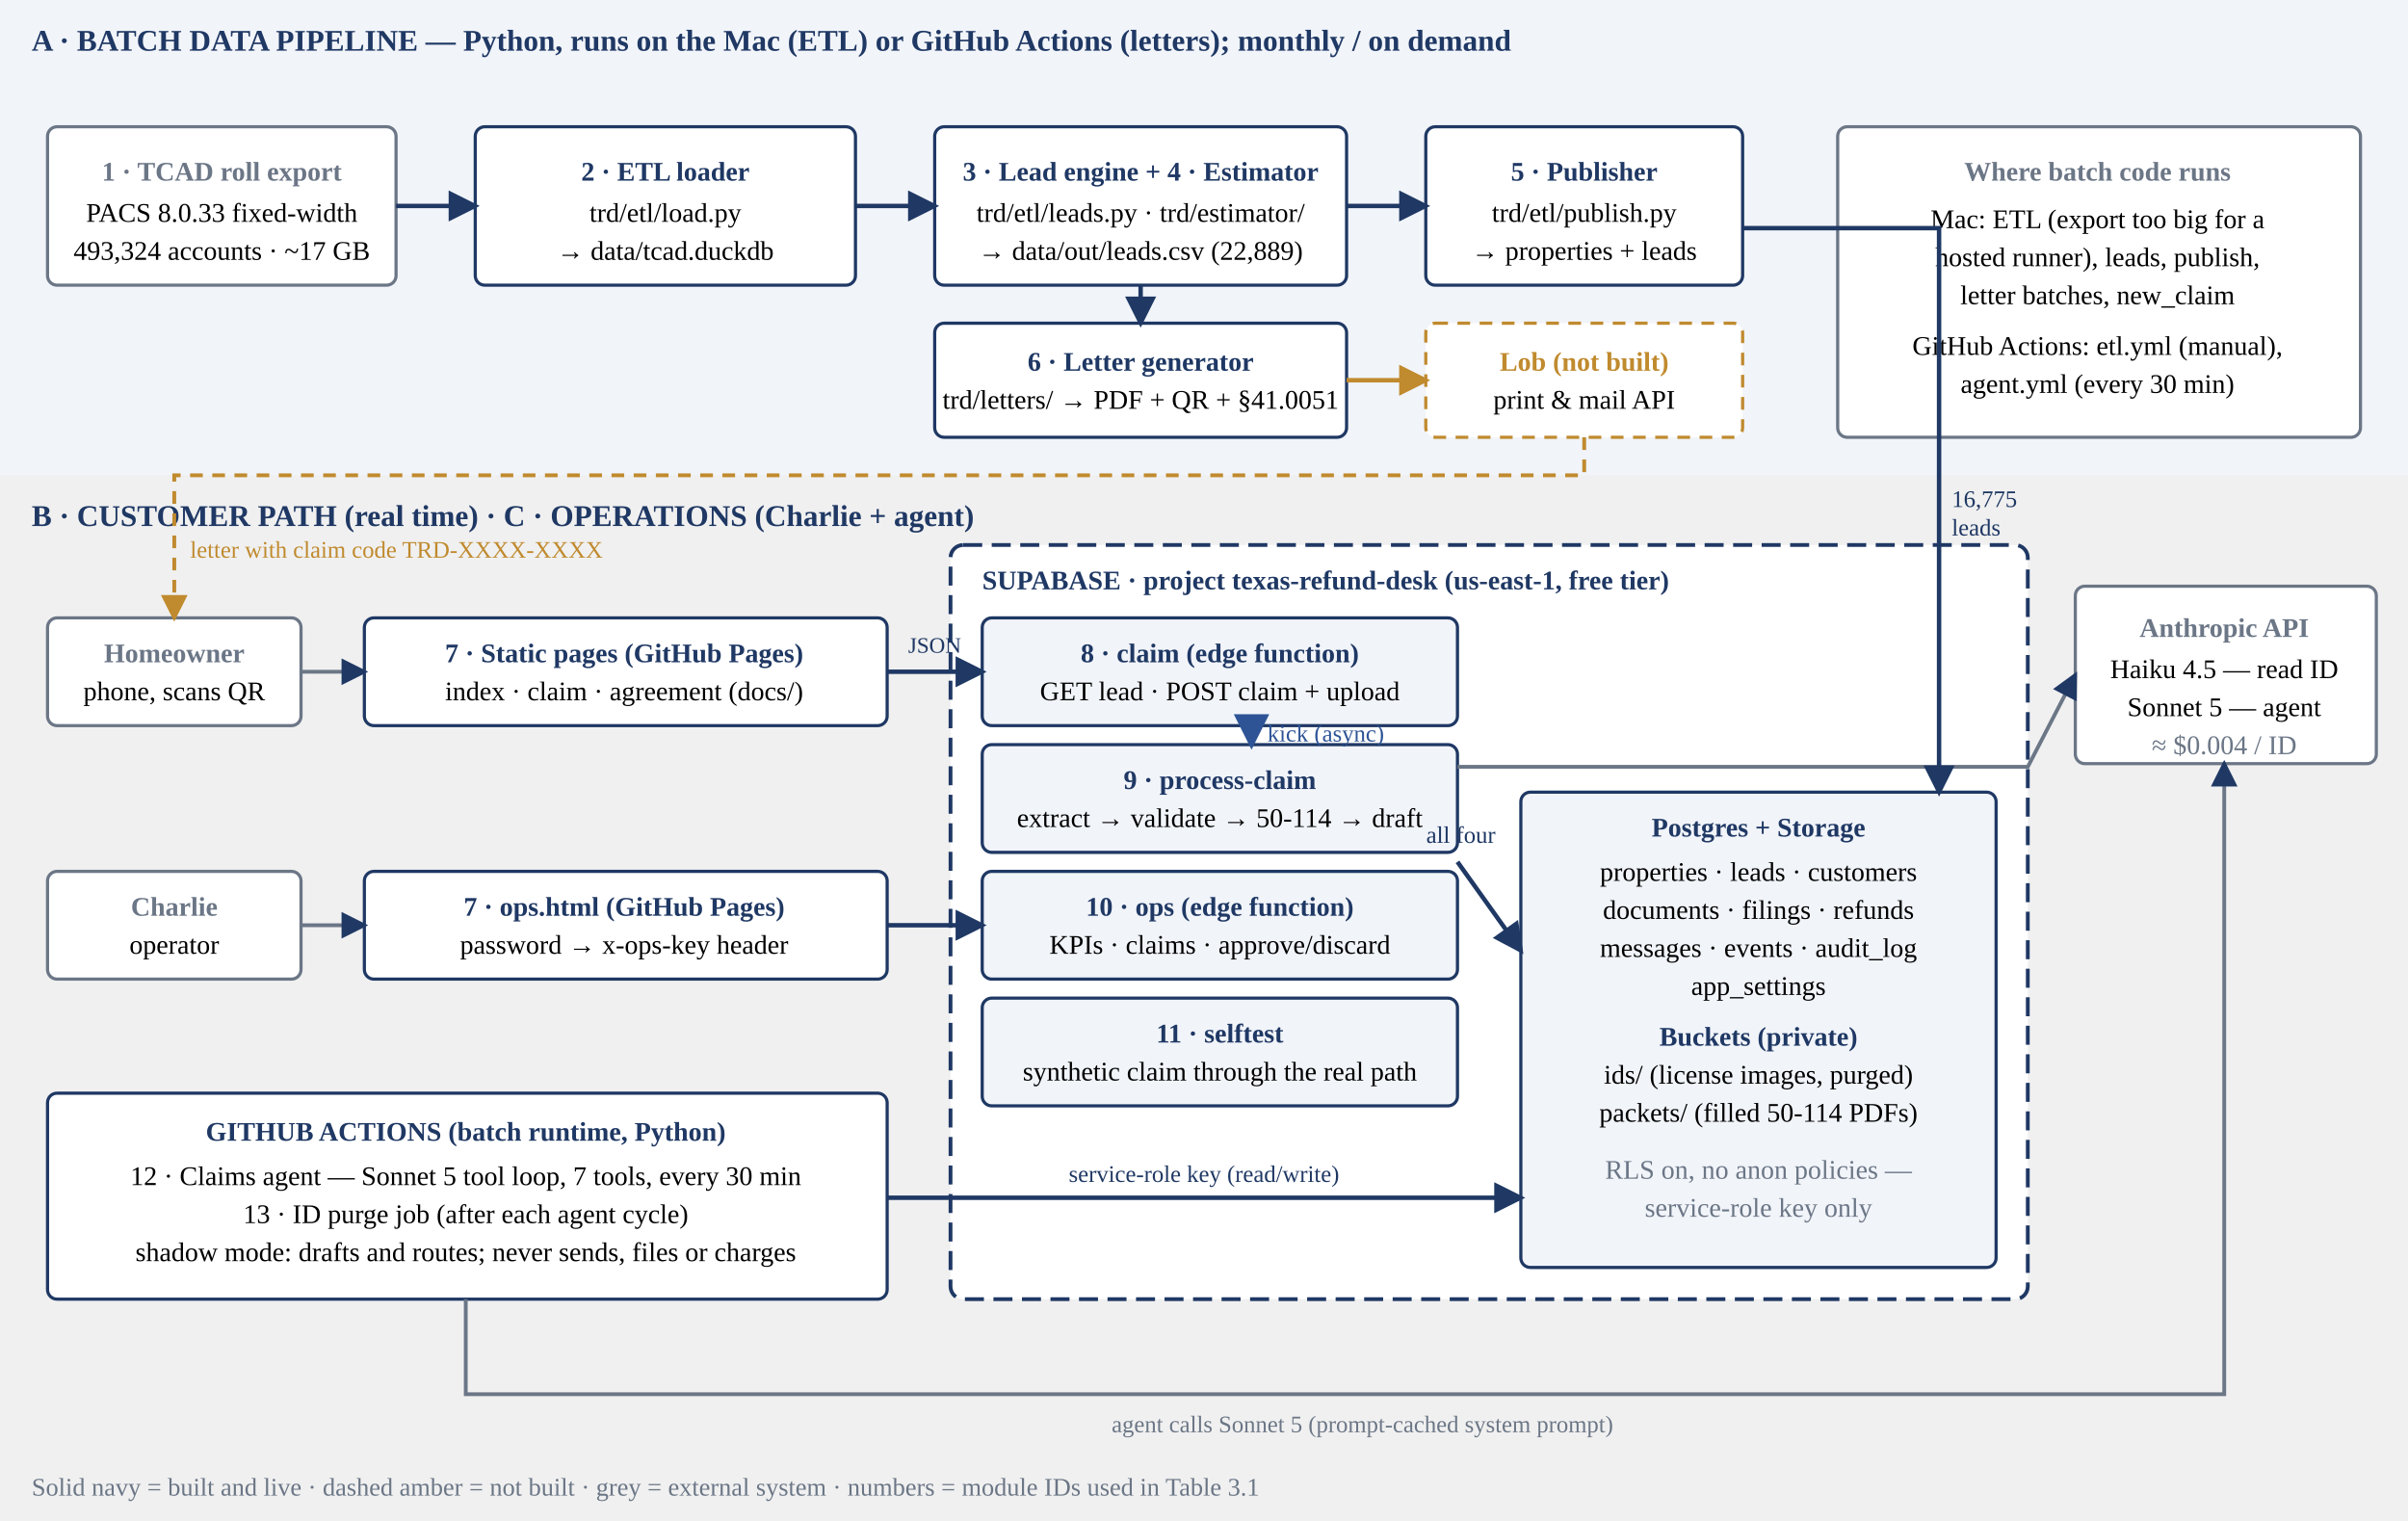
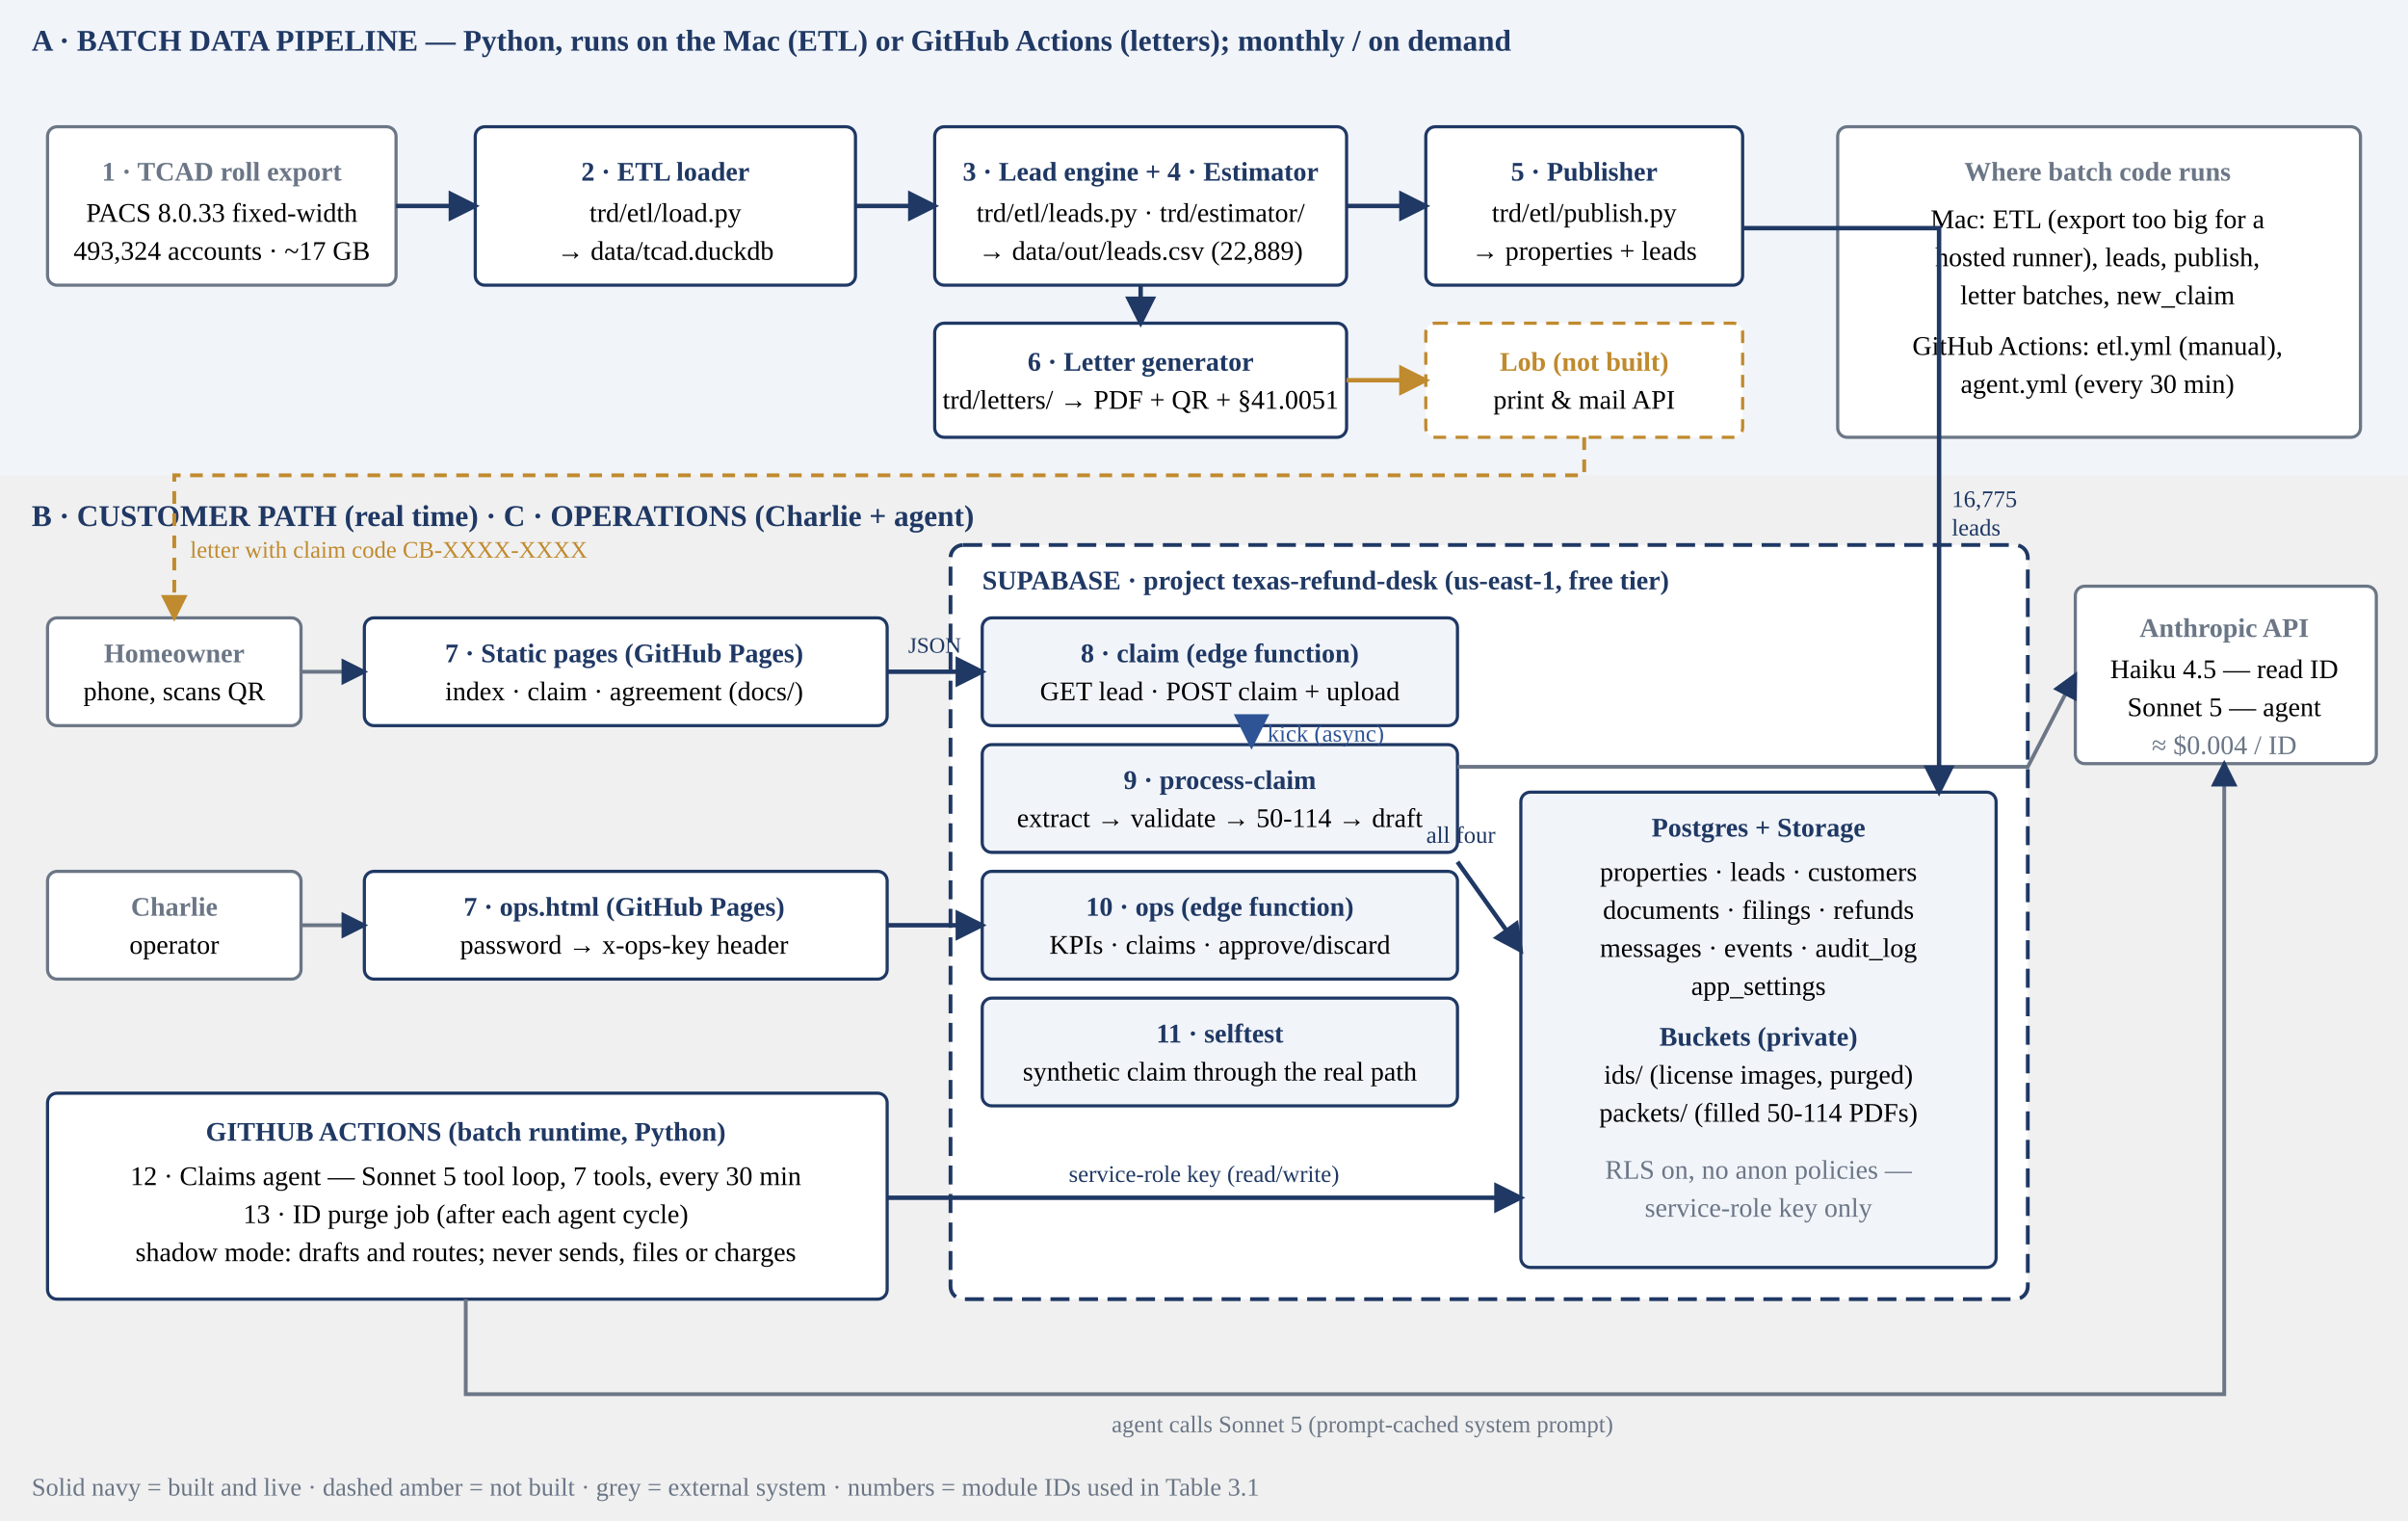
<svg xmlns="http://www.w3.org/2000/svg" viewBox="0 0 760 480">
  <defs>
    <marker id="a1" markerWidth="7" markerHeight="7" refX="6" refY="3.5" orient="auto">
      <path d="M0,0 L7,3.5 L0,7 z" fill="#1F3864" />
    </marker>
    <marker id="a2" markerWidth="7" markerHeight="7" refX="6" refY="3.5" orient="auto">
      <path d="M0,0 L7,3.5 L0,7 z" fill="#C08A2E" />
    </marker>
    <marker id="a3" markerWidth="7" markerHeight="7" refX="6" refY="3.5" orient="auto">
      <path d="M0,0 L7,3.5 L0,7 z" fill="#2E5496" />
    </marker>
  </defs>
  <rect x="0" y="0" width="760" height="150" fill="#F1F4F9" />
  <text x="10" y="16" font-size="9.5" font-weight="700" fill="#1F3864">A · BATCH DATA PIPELINE — Python, runs on the Mac (ETL) or GitHub Actions (letters); monthly / on demand</text>
  <g font-size="8.5">
    <rect x="15" y="40" width="110" height="50" rx="3" fill="#fff" stroke="#6B7686" />
    <text x="70" y="57" text-anchor="middle" font-weight="700" fill="#6B7686">1 · TCAD roll export</text>
    <text x="70" y="70" text-anchor="middle">PACS 8.0.33 fixed-width</text>
    <text x="70" y="82" text-anchor="middle">493,324 accounts · ~17 GB</text>
    <rect x="150" y="40" width="120" height="50" rx="3" fill="#fff" stroke="#1F3864" />
    <text x="210" y="57" text-anchor="middle" font-weight="700" fill="#1F3864">2 · ETL loader</text>
    <text x="210" y="70" text-anchor="middle">trd/etl/load.py</text>
    <text x="210" y="82" text-anchor="middle">→ data/tcad.duckdb</text>
    <rect x="295" y="40" width="130" height="50" rx="3" fill="#fff" stroke="#1F3864" />
    <text x="360" y="57" text-anchor="middle" font-weight="700" fill="#1F3864">3 · Lead engine + 4 · Estimator</text>
    <text x="360" y="70" text-anchor="middle">trd/etl/leads.py · trd/estimator/</text>
    <text x="360" y="82" text-anchor="middle">→ data/out/leads.csv (22,889)</text>
    <rect x="450" y="40" width="100" height="50" rx="3" fill="#fff" stroke="#1F3864" />
    <text x="500" y="57" text-anchor="middle" font-weight="700" fill="#1F3864">5 · Publisher</text>
    <text x="500" y="70" text-anchor="middle">trd/etl/publish.py</text>
    <text x="500" y="82" text-anchor="middle">→ properties + leads</text>
    <rect x="295" y="102" width="130" height="36" rx="3" fill="#fff" stroke="#1F3864" />
    <text x="360" y="117" text-anchor="middle" font-weight="700" fill="#1F3864">6 · Letter generator</text>
    <text x="360" y="129" text-anchor="middle">trd/letters/ → PDF + QR + §41.0051</text>
    <rect x="450" y="102" width="100" height="36" rx="3" fill="#fff" stroke="#C08A2E" stroke-dasharray="4 3" />
    <text x="500" y="117" text-anchor="middle" font-weight="700" fill="#C08A2E">Lob (not built)</text>
    <text x="500" y="129" text-anchor="middle">print &amp; mail API</text>
    <rect x="580" y="40" width="165" height="98" rx="3" fill="#fff" stroke="#6B7686" />
    <text x="662" y="57" text-anchor="middle" font-weight="700" fill="#6B7686">Where batch code runs</text>
    <text x="662" y="72" text-anchor="middle">Mac: ETL (export too big for a</text>
    <text x="662" y="84" text-anchor="middle">hosted runner), leads, publish,</text>
    <text x="662" y="96" text-anchor="middle">letter batches, new_claim</text>
    <text x="662" y="112" text-anchor="middle">GitHub Actions: etl.yml (manual),</text>
    <text x="662" y="124" text-anchor="middle">agent.yml (every 30 min)</text>
  </g>
  <line x1="125" y1="65" x2="150" y2="65" stroke="#1F3864" stroke-width="1.4" marker-end="url(#a1)" />
  <line x1="270" y1="65" x2="295" y2="65" stroke="#1F3864" stroke-width="1.4" marker-end="url(#a1)" />
  <line x1="425" y1="65" x2="450" y2="65" stroke="#1F3864" stroke-width="1.4" marker-end="url(#a1)" />
  <line x1="360" y1="90" x2="360" y2="102" stroke="#1F3864" stroke-width="1.4" marker-end="url(#a1)" />
  <line x1="425" y1="120" x2="450" y2="120" stroke="#C08A2E" stroke-width="1.4" marker-end="url(#a2)" />
  <text x="10" y="166" font-size="9.5" font-weight="700" fill="#1F3864">B · CUSTOMER PATH (real time)  ·  C · OPERATIONS (Charlie + agent)</text>
  <rect x="300" y="172" width="340" height="238" rx="4" fill="#fff" stroke="#1F3864" stroke-width="1.2" stroke-dasharray="6 3" />
  <text x="310" y="186" font-size="8.5" font-weight="700" fill="#1F3864">SUPABASE · project texas-refund-desk (us-east-1, free tier)</text>
  <g font-size="8.5">
    <rect x="310" y="195" width="150" height="34" rx="3" fill="#F1F4F9" stroke="#1F3864" />
    <text x="385" y="209" text-anchor="middle" font-weight="700" fill="#1F3864">8 · claim (edge function)</text>
    <text x="385" y="221" text-anchor="middle">GET lead · POST claim + upload</text>
    <rect x="310" y="235" width="150" height="34" rx="3" fill="#F1F4F9" stroke="#1F3864" />
    <text x="385" y="249" text-anchor="middle" font-weight="700" fill="#1F3864">9 · process-claim</text>
    <text x="385" y="261" text-anchor="middle">extract → validate → 50-114 → draft</text>
    <rect x="310" y="275" width="150" height="34" rx="3" fill="#F1F4F9" stroke="#1F3864" />
    <text x="385" y="289" text-anchor="middle" font-weight="700" fill="#1F3864">10 · ops (edge function)</text>
    <text x="385" y="301" text-anchor="middle">KPIs · claims · approve/discard</text>
    <rect x="310" y="315" width="150" height="34" rx="3" fill="#F1F4F9" stroke="#1F3864" />
    <text x="385" y="329" text-anchor="middle" font-weight="700" fill="#1F3864">11 · selftest</text>
    <text x="385" y="341" text-anchor="middle">synthetic claim through the real path</text>
    <rect x="480" y="250" width="150" height="150" rx="3" fill="#F1F4F9" stroke="#1F3864" />
    <text x="555" y="264" text-anchor="middle" font-weight="700" fill="#1F3864">Postgres + Storage</text>
    <text x="555" y="278" text-anchor="middle">properties · leads · customers</text>
    <text x="555" y="290" text-anchor="middle">documents · filings · refunds</text>
    <text x="555" y="302" text-anchor="middle">messages · events · audit_log</text>
    <text x="555" y="314" text-anchor="middle">app_settings</text>
    <text x="555" y="330" text-anchor="middle" font-weight="700" fill="#1F3864">Buckets (private)</text>
    <text x="555" y="342" text-anchor="middle">ids/ (license images, purged)</text>
    <text x="555" y="354" text-anchor="middle">packets/ (filled 50-114 PDFs)</text>
    <text x="555" y="372" text-anchor="middle" fill="#6B7686">RLS on, no anon policies —</text>
    <text x="555" y="384" text-anchor="middle" fill="#6B7686">service-role key only</text>
  </g>
  <line x1="460" y1="272" x2="480" y2="300" stroke="#1F3864" stroke-width="1.4" marker-end="url(#a1)" />
  <text x="472" y="266" font-size="7.5" fill="#1F3864" text-anchor="end">all four</text>
  <path d="M395,229 L395,235" stroke="#2E5496" stroke-width="1.6" marker-end="url(#a3)" />
  <text x="400" y="234" font-size="7.5" fill="#2E5496">kick (async)</text>
  <g font-size="8.5">
    <rect x="655" y="185" width="95" height="56" rx="3" fill="#fff" stroke="#6B7686" />
    <text x="702" y="201" text-anchor="middle" font-weight="700" fill="#6B7686">Anthropic API</text>
    <text x="702" y="214" text-anchor="middle">Haiku 4.5 — read ID</text>
    <text x="702" y="226" text-anchor="middle">Sonnet 5 — agent</text>
    <text x="702" y="238" text-anchor="middle" fill="#6B7686">≈ $0.004 / ID</text>
  </g>
  <path d="M460,242 L640,242 L655,213" fill="none" stroke="#6B7686" stroke-width="1.2" marker-end="url(#a1)" />
  <path d="M550,72 L612,72 L612,250" fill="none" stroke="#1F3864" stroke-width="1.4" marker-end="url(#a1)" />
  <text x="616" y="160" font-size="7.5" fill="#1F3864">16,775</text>
  <text x="616" y="169" font-size="7.5" fill="#1F3864">leads</text>
  <g font-size="8.5">
    <rect x="15" y="195" width="80" height="34" rx="3" fill="#fff" stroke="#6B7686" />
    <text x="55" y="209" text-anchor="middle" font-weight="700" fill="#6B7686">Homeowner</text>
    <text x="55" y="221" text-anchor="middle">phone, scans QR</text>
    <rect x="115" y="195" width="165" height="34" rx="3" fill="#fff" stroke="#1F3864" />
    <text x="197" y="209" text-anchor="middle" font-weight="700" fill="#1F3864">7 · Static pages (GitHub Pages)</text>
    <text x="197" y="221" text-anchor="middle">index · claim · agreement (docs/)</text>
    <rect x="15" y="275" width="80" height="34" rx="3" fill="#fff" stroke="#6B7686" />
    <text x="55" y="289" text-anchor="middle" font-weight="700" fill="#6B7686">Charlie</text>
    <text x="55" y="301" text-anchor="middle">operator</text>
    <rect x="115" y="275" width="165" height="34" rx="3" fill="#fff" stroke="#1F3864" />
    <text x="197" y="289" text-anchor="middle" font-weight="700" fill="#1F3864">7 · ops.html (GitHub Pages)</text>
    <text x="197" y="301" text-anchor="middle">password → x-ops-key header</text>
    <rect x="15" y="345" width="265" height="65" rx="3" fill="#fff" stroke="#1F3864" />
    <text x="147" y="360" text-anchor="middle" font-weight="700" fill="#1F3864">GITHUB ACTIONS (batch runtime, Python)</text>
    <text x="147" y="374" text-anchor="middle">12 · Claims agent — Sonnet 5 tool loop, 7 tools, every 30 min</text>
    <text x="147" y="386" text-anchor="middle">13 · ID purge job (after each agent cycle)</text>
    <text x="147" y="398" text-anchor="middle">shadow mode: drafts and routes; never sends, files or charges</text>
  </g>
  <line x1="95" y1="212" x2="115" y2="212" stroke="#6B7686" stroke-width="1.2" marker-end="url(#a1)" />
  <line x1="280" y1="212" x2="310" y2="212" stroke="#1F3864" stroke-width="1.4" marker-end="url(#a1)" />
  <text x="295" y="206" font-size="7" fill="#1F3864" text-anchor="middle">JSON</text>
  <line x1="95" y1="292" x2="115" y2="292" stroke="#6B7686" stroke-width="1.2" marker-end="url(#a1)" />
  <line x1="280" y1="292" x2="310" y2="292" stroke="#1F3864" stroke-width="1.4" marker-end="url(#a1)" />
  <path d="M500,138 L500,150 L55,150 L55,195" fill="none" stroke="#C08A2E" stroke-width="1.2" stroke-dasharray="4 3" marker-end="url(#a2)" />
-   <text x="60" y="176" font-size="7.5" fill="#C08A2E">letter with claim code TRD-XXXX-XXXX</text>
+   <text x="60" y="176" font-size="7.5" fill="#C08A2E">letter with claim code CB-XXXX-XXXX</text>
  <path d="M280,378 L480,378" fill="none" stroke="#1F3864" stroke-width="1.4" marker-end="url(#a1)" />
  <text x="380" y="373" font-size="7.5" fill="#1F3864" text-anchor="middle">service-role key (read/write)</text>
  <path d="M147,410 L147,440 L702,440 L702,241" fill="none" stroke="#6B7686" stroke-width="1.2" marker-end="url(#a1)" />
  <text x="430" y="452" font-size="7.5" fill="#6B7686" text-anchor="middle">agent calls Sonnet 5 (prompt-cached system prompt)</text>
  <text x="10" y="472" font-size="8" fill="#6B7686">Solid navy = built and live · dashed amber = not built · grey = external system · numbers = module IDs used in Table 3.1</text>
</svg>
